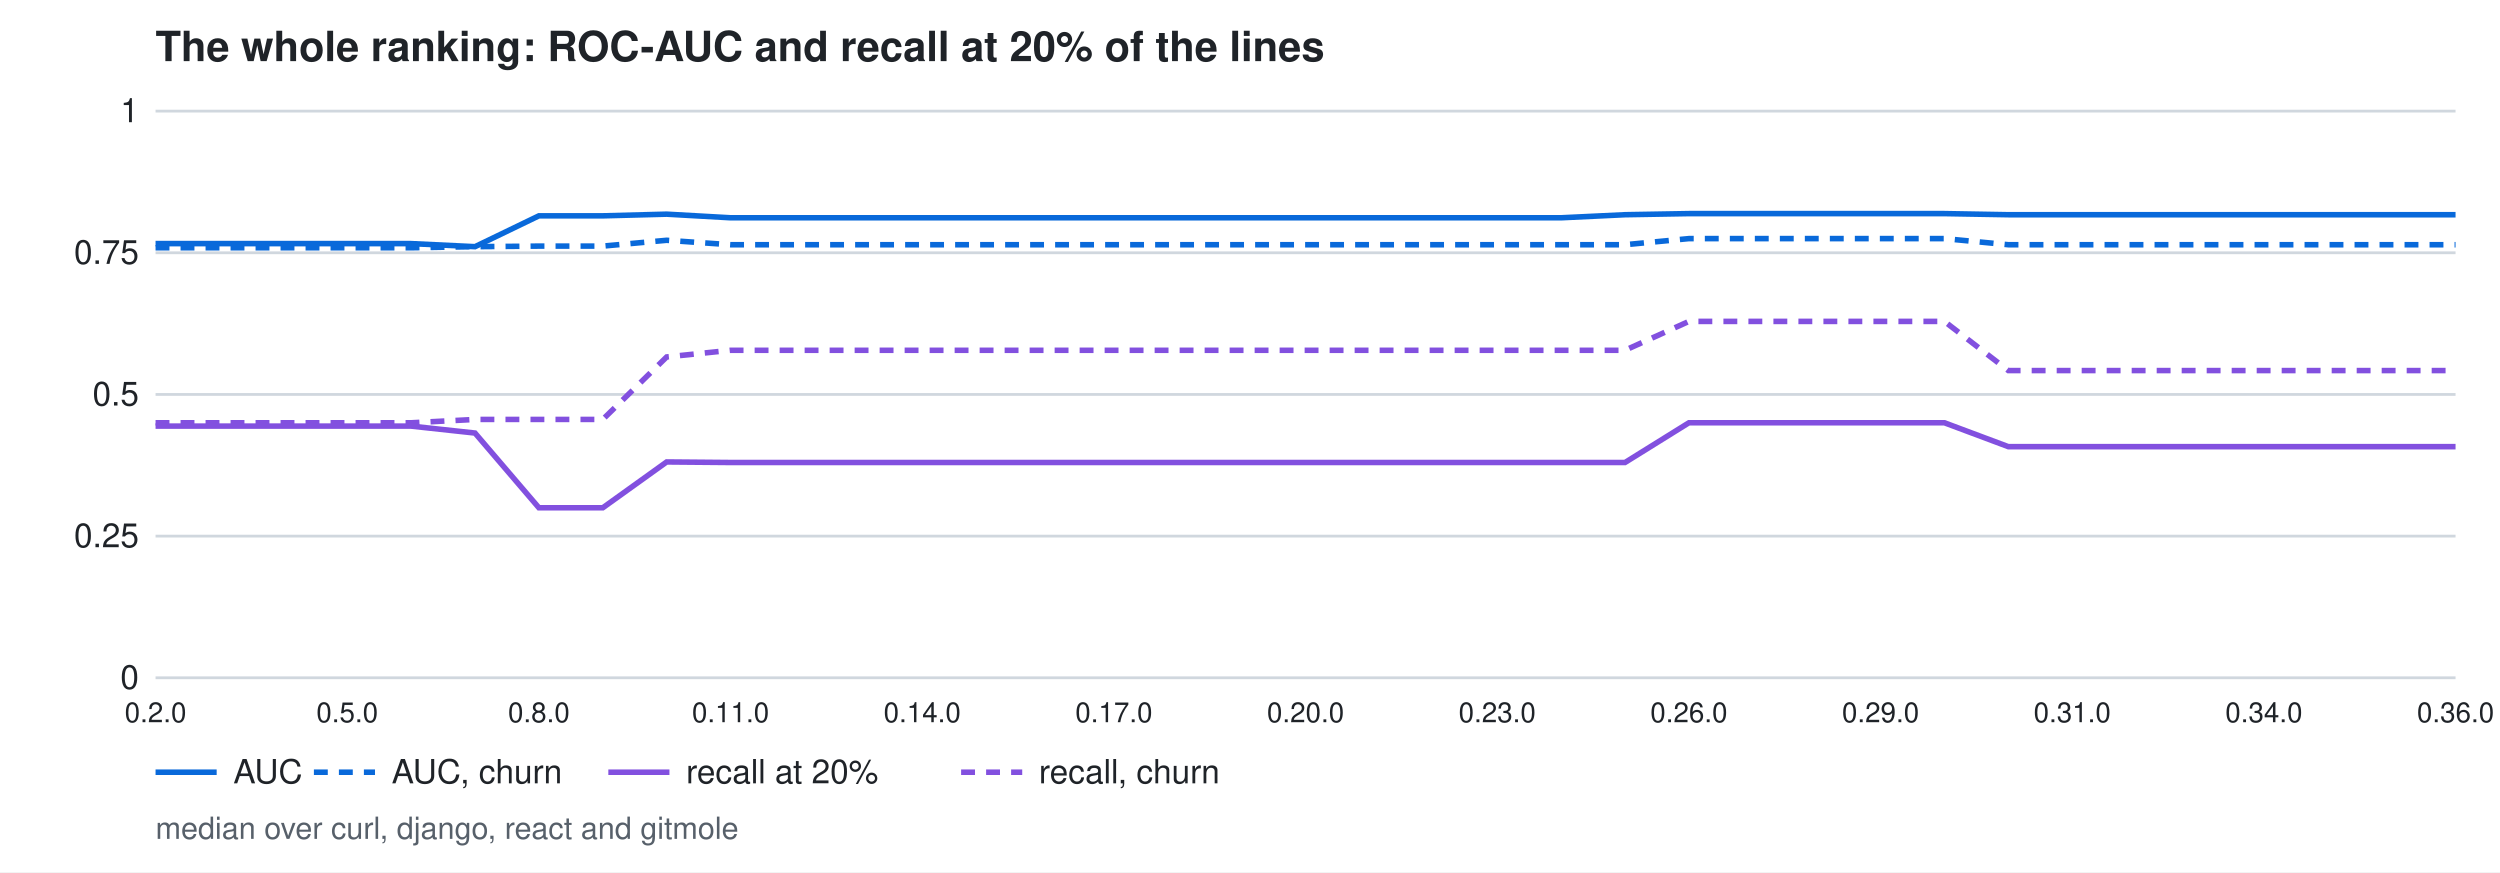
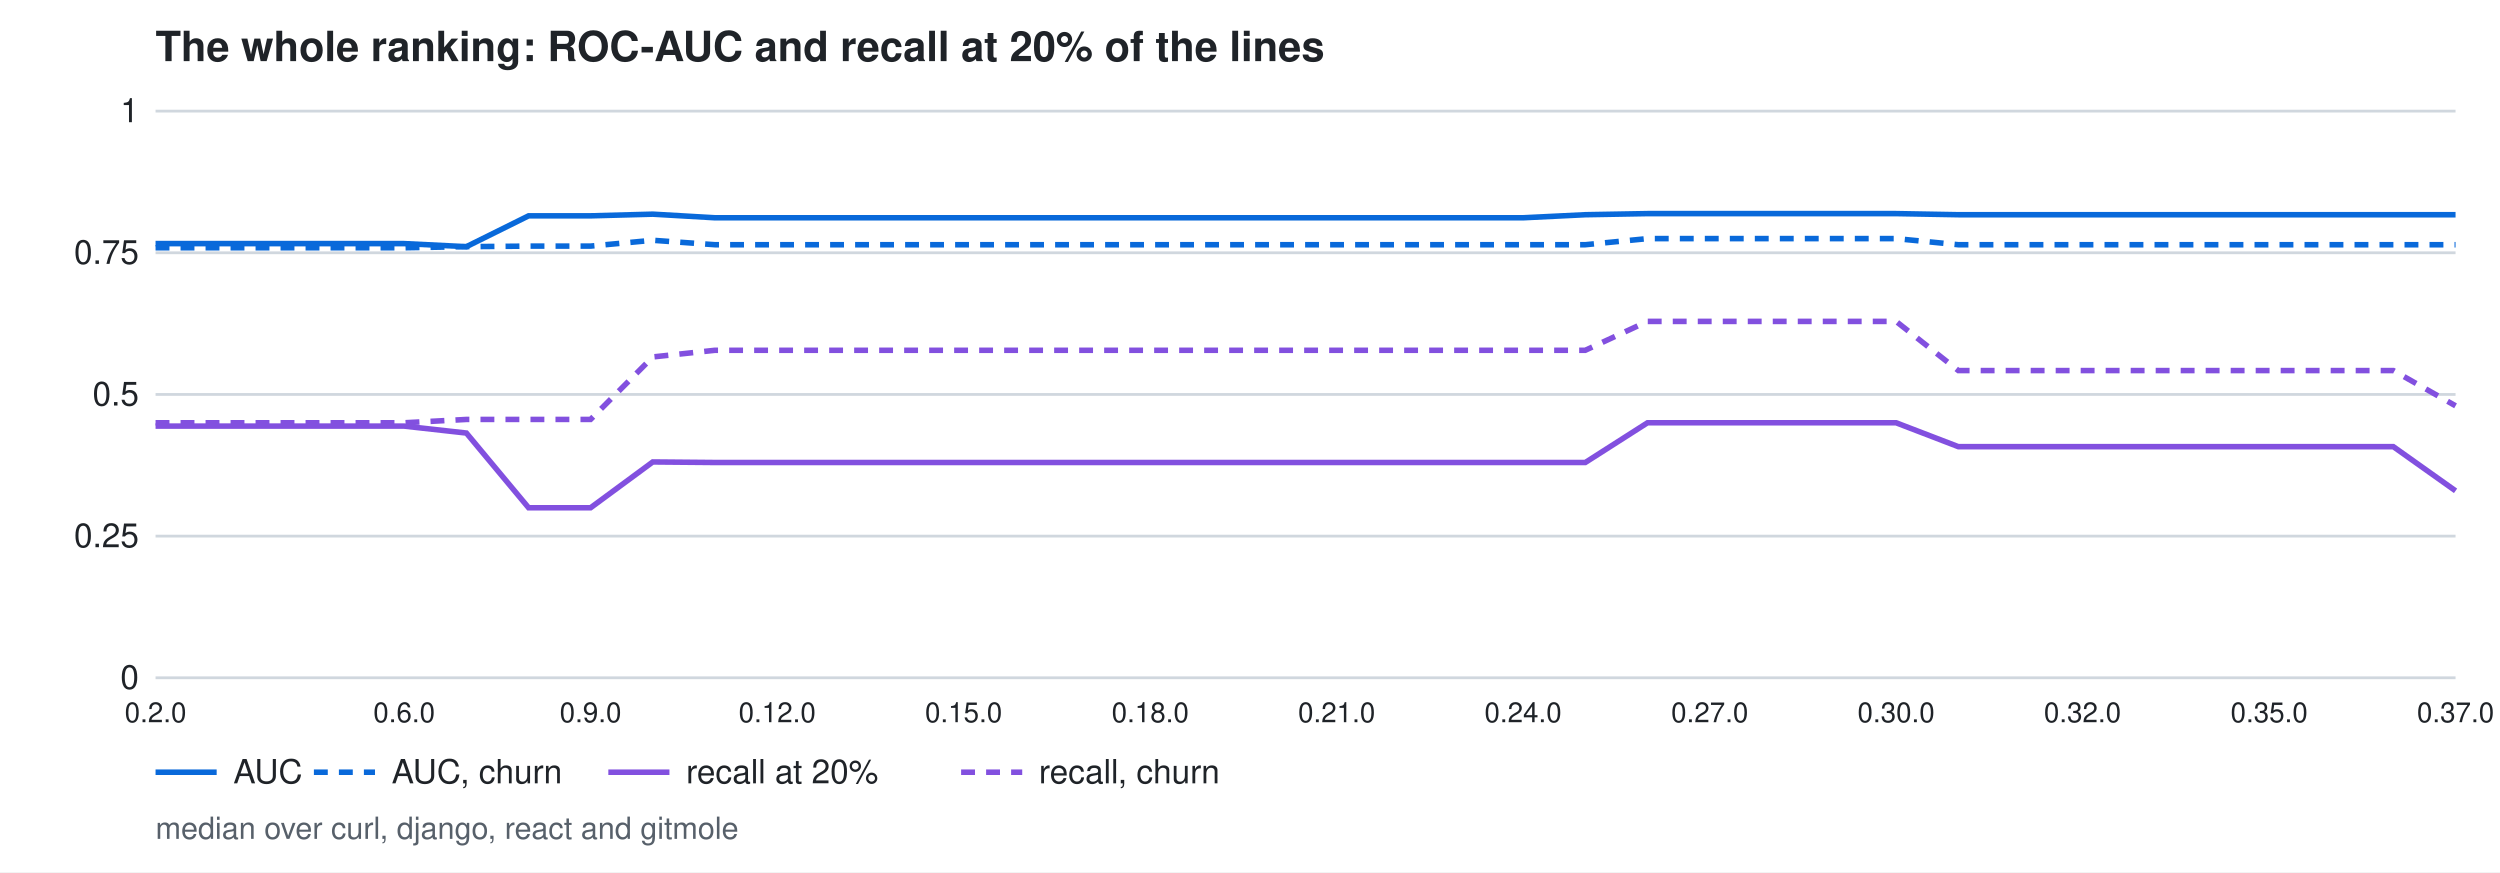
<svg xmlns="http://www.w3.org/2000/svg" width="900" height="314" viewBox="0 0 900 314" font-family="-apple-system,Segoe UI,Helvetica,Arial,sans-serif" font-size="12">
  <rect width="900" height="314" fill="#ffffff" />
  <text x="56" y="22" font-size="15" font-weight="600" fill="#1f2328">The whole ranking: ROC-AUC and recall at 20% of the lines</text>
  <line x1="56" y1="244.0" x2="884" y2="244.0" stroke="#d0d7de" stroke-width="1" />
  <text x="50" y="248.0" text-anchor="end" fill="#1f2328">0</text>
  <line x1="56" y1="193.0" x2="884" y2="193.0" stroke="#d0d7de" stroke-width="1" />
  <text x="50" y="197.0" text-anchor="end" fill="#1f2328">0.25</text>
  <line x1="56" y1="142.0" x2="884" y2="142.0" stroke="#d0d7de" stroke-width="1" />
  <text x="50" y="146.0" text-anchor="end" fill="#1f2328">0.5</text>
  <line x1="56" y1="91.0" x2="884" y2="91.0" stroke="#d0d7de" stroke-width="1" />
  <text x="50" y="95.0" text-anchor="end" fill="#1f2328">0.75</text>
  <line x1="56" y1="40.0" x2="884" y2="40.0" stroke="#d0d7de" stroke-width="1" />
  <text x="50" y="44.0" text-anchor="end" fill="#1f2328">1</text>
  <text x="56.0" y="260" text-anchor="middle" fill="#1f2328" font-size="10">0.2.0</text>
-   <text x="125.0" y="260" text-anchor="middle" fill="#1f2328" font-size="10">0.5.0</text>
-   <text x="194.0" y="260" text-anchor="middle" fill="#1f2328" font-size="10">0.8.0</text>
-   <text x="263.0" y="260" text-anchor="middle" fill="#1f2328" font-size="10">0.11.0</text>
-   <text x="332.0" y="260" text-anchor="middle" fill="#1f2328" font-size="10">0.14.0</text>
-   <text x="401.0" y="260" text-anchor="middle" fill="#1f2328" font-size="10">0.17.0</text>
-   <text x="470.0" y="260" text-anchor="middle" fill="#1f2328" font-size="10">0.20.0</text>
-   <text x="539.0" y="260" text-anchor="middle" fill="#1f2328" font-size="10">0.23.0</text>
-   <text x="608.0" y="260" text-anchor="middle" fill="#1f2328" font-size="10">0.26.0</text>
-   <text x="677.0" y="260" text-anchor="middle" fill="#1f2328" font-size="10">0.29.0</text>
-   <text x="746.0" y="260" text-anchor="middle" fill="#1f2328" font-size="10">0.31.0</text>
-   <text x="815.0" y="260" text-anchor="middle" fill="#1f2328" font-size="10">0.34.0</text>
-   <text x="884.0" y="260" text-anchor="middle" fill="#1f2328" font-size="10">0.36.0</text>
-   <polyline points="56.0,87.7 79.0,87.7 102.0,87.7 125.0,87.7 148.0,87.7 171.0,88.8 194.0,77.7 217.0,77.7 240.0,77.1 263.0,78.4 286.0,78.4 309.0,78.4 332.0,78.4 355.0,78.4 378.0,78.4 401.0,78.4 424.0,78.4 447.0,78.4 470.0,78.4 493.0,78.4 516.0,78.4 539.0,78.4 562.0,78.4 585.0,77.3 608.0,76.9 631.0,76.9 654.0,76.9 677.0,76.9 700.0,76.9 723.0,77.3 746.0,77.3 769.0,77.3 792.0,77.3 815.0,77.3 838.0,77.3 861.0,77.3 884.0,77.3" fill="none" stroke="#0969da" stroke-width="2" />
-   <polyline points="56.0,89.2 79.0,89.2 102.0,89.2 125.0,89.2 148.0,89.2 171.0,88.8 194.0,88.6 217.0,88.6 240.0,86.5 263.0,88.1 286.0,88.1 309.0,88.1 332.0,88.1 355.0,88.1 378.0,88.1 401.0,88.1 424.0,88.1 447.0,88.1 470.0,88.1 493.0,88.1 516.0,88.1 539.0,88.1 562.0,88.1 585.0,88.1 608.0,85.9 631.0,85.9 654.0,85.9 677.0,85.9 700.0,85.9 723.0,88.1 746.0,88.1 769.0,88.1 792.0,88.1 815.0,88.1 838.0,88.1 861.0,88.1 884.0,88.1" fill="none" stroke="#0969da" stroke-width="2" stroke-dasharray="5 4" />
-   <polyline points="56.0,153.4 79.0,153.4 102.0,153.4 125.0,153.4 148.0,153.4 171.0,155.9 194.0,182.8 217.0,182.8 240.0,166.3 263.0,166.5 286.0,166.5 309.0,166.5 332.0,166.5 355.0,166.5 378.0,166.5 401.0,166.5 424.0,166.5 447.0,166.5 470.0,166.5 493.0,166.5 516.0,166.5 539.0,166.5 562.0,166.5 585.0,166.5 608.0,152.2 631.0,152.2 654.0,152.2 677.0,152.2 700.0,152.2 723.0,160.8 746.0,160.8 769.0,160.8 792.0,160.8 815.0,160.8 838.0,160.8 861.0,160.8 884.0,160.8" fill="none" stroke="#8250df" stroke-width="2" />
-   <polyline points="56.0,152.2 79.0,152.2 102.0,152.2 125.0,152.2 148.0,152.2 171.0,151.0 194.0,151.0 217.0,151.0 240.0,128.5 263.0,126.1 286.0,126.1 309.0,126.1 332.0,126.1 355.0,126.1 378.0,126.1 401.0,126.1 424.0,126.1 447.0,126.1 470.0,126.1 493.0,126.1 516.0,126.1 539.0,126.1 562.0,126.1 585.0,126.1 608.0,115.7 631.0,115.7 654.0,115.7 677.0,115.7 700.0,115.7 723.0,133.4 746.0,133.4 769.0,133.4 792.0,133.4 815.0,133.4 838.0,133.4 861.0,133.4 884.0,133.4" fill="none" stroke="#8250df" stroke-width="2" stroke-dasharray="5 4" />
+   <text x="145.5" y="260" text-anchor="middle" fill="#1f2328" font-size="10">0.6.0</text>
+   <text x="212.6" y="260" text-anchor="middle" fill="#1f2328" font-size="10">0.9.0</text>
+   <text x="279.8" y="260" text-anchor="middle" fill="#1f2328" font-size="10">0.12.0</text>
+   <text x="346.9" y="260" text-anchor="middle" fill="#1f2328" font-size="10">0.15.0</text>
+   <text x="414.1" y="260" text-anchor="middle" fill="#1f2328" font-size="10">0.18.0</text>
+   <text x="481.2" y="260" text-anchor="middle" fill="#1f2328" font-size="10">0.21.0</text>
+   <text x="548.3" y="260" text-anchor="middle" fill="#1f2328" font-size="10">0.24.0</text>
+   <text x="615.5" y="260" text-anchor="middle" fill="#1f2328" font-size="10">0.27.0</text>
+   <text x="682.6" y="260" text-anchor="middle" fill="#1f2328" font-size="10">0.30.0</text>
+   <text x="749.7" y="260" text-anchor="middle" fill="#1f2328" font-size="10">0.32.0</text>
+   <text x="816.9" y="260" text-anchor="middle" fill="#1f2328" font-size="10">0.35.0</text>
+   <text x="884.0" y="260" text-anchor="middle" fill="#1f2328" font-size="10">0.37.0</text>
+   <polyline points="56.0,87.7 78.4,87.7 100.8,87.7 123.1,87.7 145.5,87.7 167.9,88.8 190.3,77.7 212.6,77.7 235.0,77.1 257.4,78.4 279.8,78.4 302.2,78.4 324.5,78.4 346.9,78.4 369.3,78.4 391.7,78.4 414.1,78.4 436.4,78.4 458.8,78.4 481.2,78.4 503.6,78.4 525.9,78.4 548.3,78.4 570.7,77.3 593.1,76.9 615.5,76.9 637.8,76.9 660.2,76.9 682.6,76.9 705.0,77.3 727.4,77.3 749.7,77.3 772.1,77.3 794.5,77.3 816.9,77.3 839.2,77.3 861.6,77.3 884.0,77.3" fill="none" stroke="#0969da" stroke-width="2" />
+   <polyline points="56.0,89.2 78.4,89.2 100.8,89.2 123.1,89.2 145.5,89.2 167.9,88.8 190.3,88.6 212.6,88.6 235.0,86.5 257.4,88.1 279.8,88.1 302.2,88.1 324.5,88.1 346.9,88.1 369.3,88.1 391.7,88.1 414.1,88.1 436.4,88.1 458.8,88.1 481.2,88.1 503.6,88.1 525.9,88.1 548.3,88.1 570.7,88.1 593.1,85.9 615.5,85.9 637.8,85.9 660.2,85.9 682.6,85.9 705.0,88.1 727.4,88.1 749.7,88.1 772.1,88.1 794.5,88.1 816.9,88.1 839.2,88.1 861.6,88.1 884.0,88.1" fill="none" stroke="#0969da" stroke-width="2" stroke-dasharray="5 4" />
+   <polyline points="56.0,153.4 78.4,153.4 100.8,153.4 123.1,153.4 145.5,153.4 167.9,155.9 190.3,182.8 212.6,182.8 235.0,166.3 257.4,166.5 279.8,166.5 302.2,166.5 324.5,166.5 346.9,166.5 369.3,166.5 391.7,166.5 414.1,166.5 436.4,166.5 458.8,166.5 481.2,166.5 503.6,166.5 525.9,166.5 548.3,166.5 570.7,166.5 593.1,152.2 615.5,152.2 637.8,152.2 660.2,152.2 682.6,152.2 705.0,160.8 727.4,160.8 749.7,160.8 772.1,160.8 794.5,160.8 816.9,160.8 839.2,160.8 861.6,160.8 884.0,176.7" fill="none" stroke="#8250df" stroke-width="2" />
+   <polyline points="56.0,152.2 78.4,152.2 100.8,152.2 123.1,152.2 145.5,152.2 167.9,151.0 190.3,151.0 212.6,151.0 235.0,128.5 257.4,126.1 279.8,126.1 302.2,126.1 324.5,126.1 346.9,126.1 369.3,126.1 391.7,126.1 414.1,126.1 436.4,126.1 458.8,126.1 481.2,126.1 503.6,126.1 525.9,126.1 548.3,126.1 570.7,126.1 593.1,115.7 615.5,115.7 637.8,115.7 660.2,115.7 682.6,115.7 705.0,133.4 727.4,133.4 749.7,133.4 772.1,133.4 794.5,133.4 816.9,133.4 839.2,133.4 861.6,133.4 884.0,146.1" fill="none" stroke="#8250df" stroke-width="2" stroke-dasharray="5 4" />
  <line x1="56" y1="278" x2="78" y2="278" stroke="#0969da" stroke-width="2" />
  <text x="84" y="282" fill="#1f2328">AUC</text>
  <line x1="113" y1="278" x2="135" y2="278" stroke="#0969da" stroke-width="2" stroke-dasharray="5 4" />
  <text x="141" y="282" fill="#1f2328">AUC, churn</text>
  <line x1="219" y1="278" x2="241" y2="278" stroke="#8250df" stroke-width="2" />
  <text x="247" y="282" fill="#1f2328">recall at 20%</text>
  <line x1="346" y1="278" x2="368" y2="278" stroke="#8250df" stroke-width="2" stroke-dasharray="5 4" />
  <text x="374" y="282" fill="#1f2328">recall, churn</text>
  <text x="56" y="302" fill="#57606a" font-size="11">median over curl, django, react and gitmole</text>
</svg>
